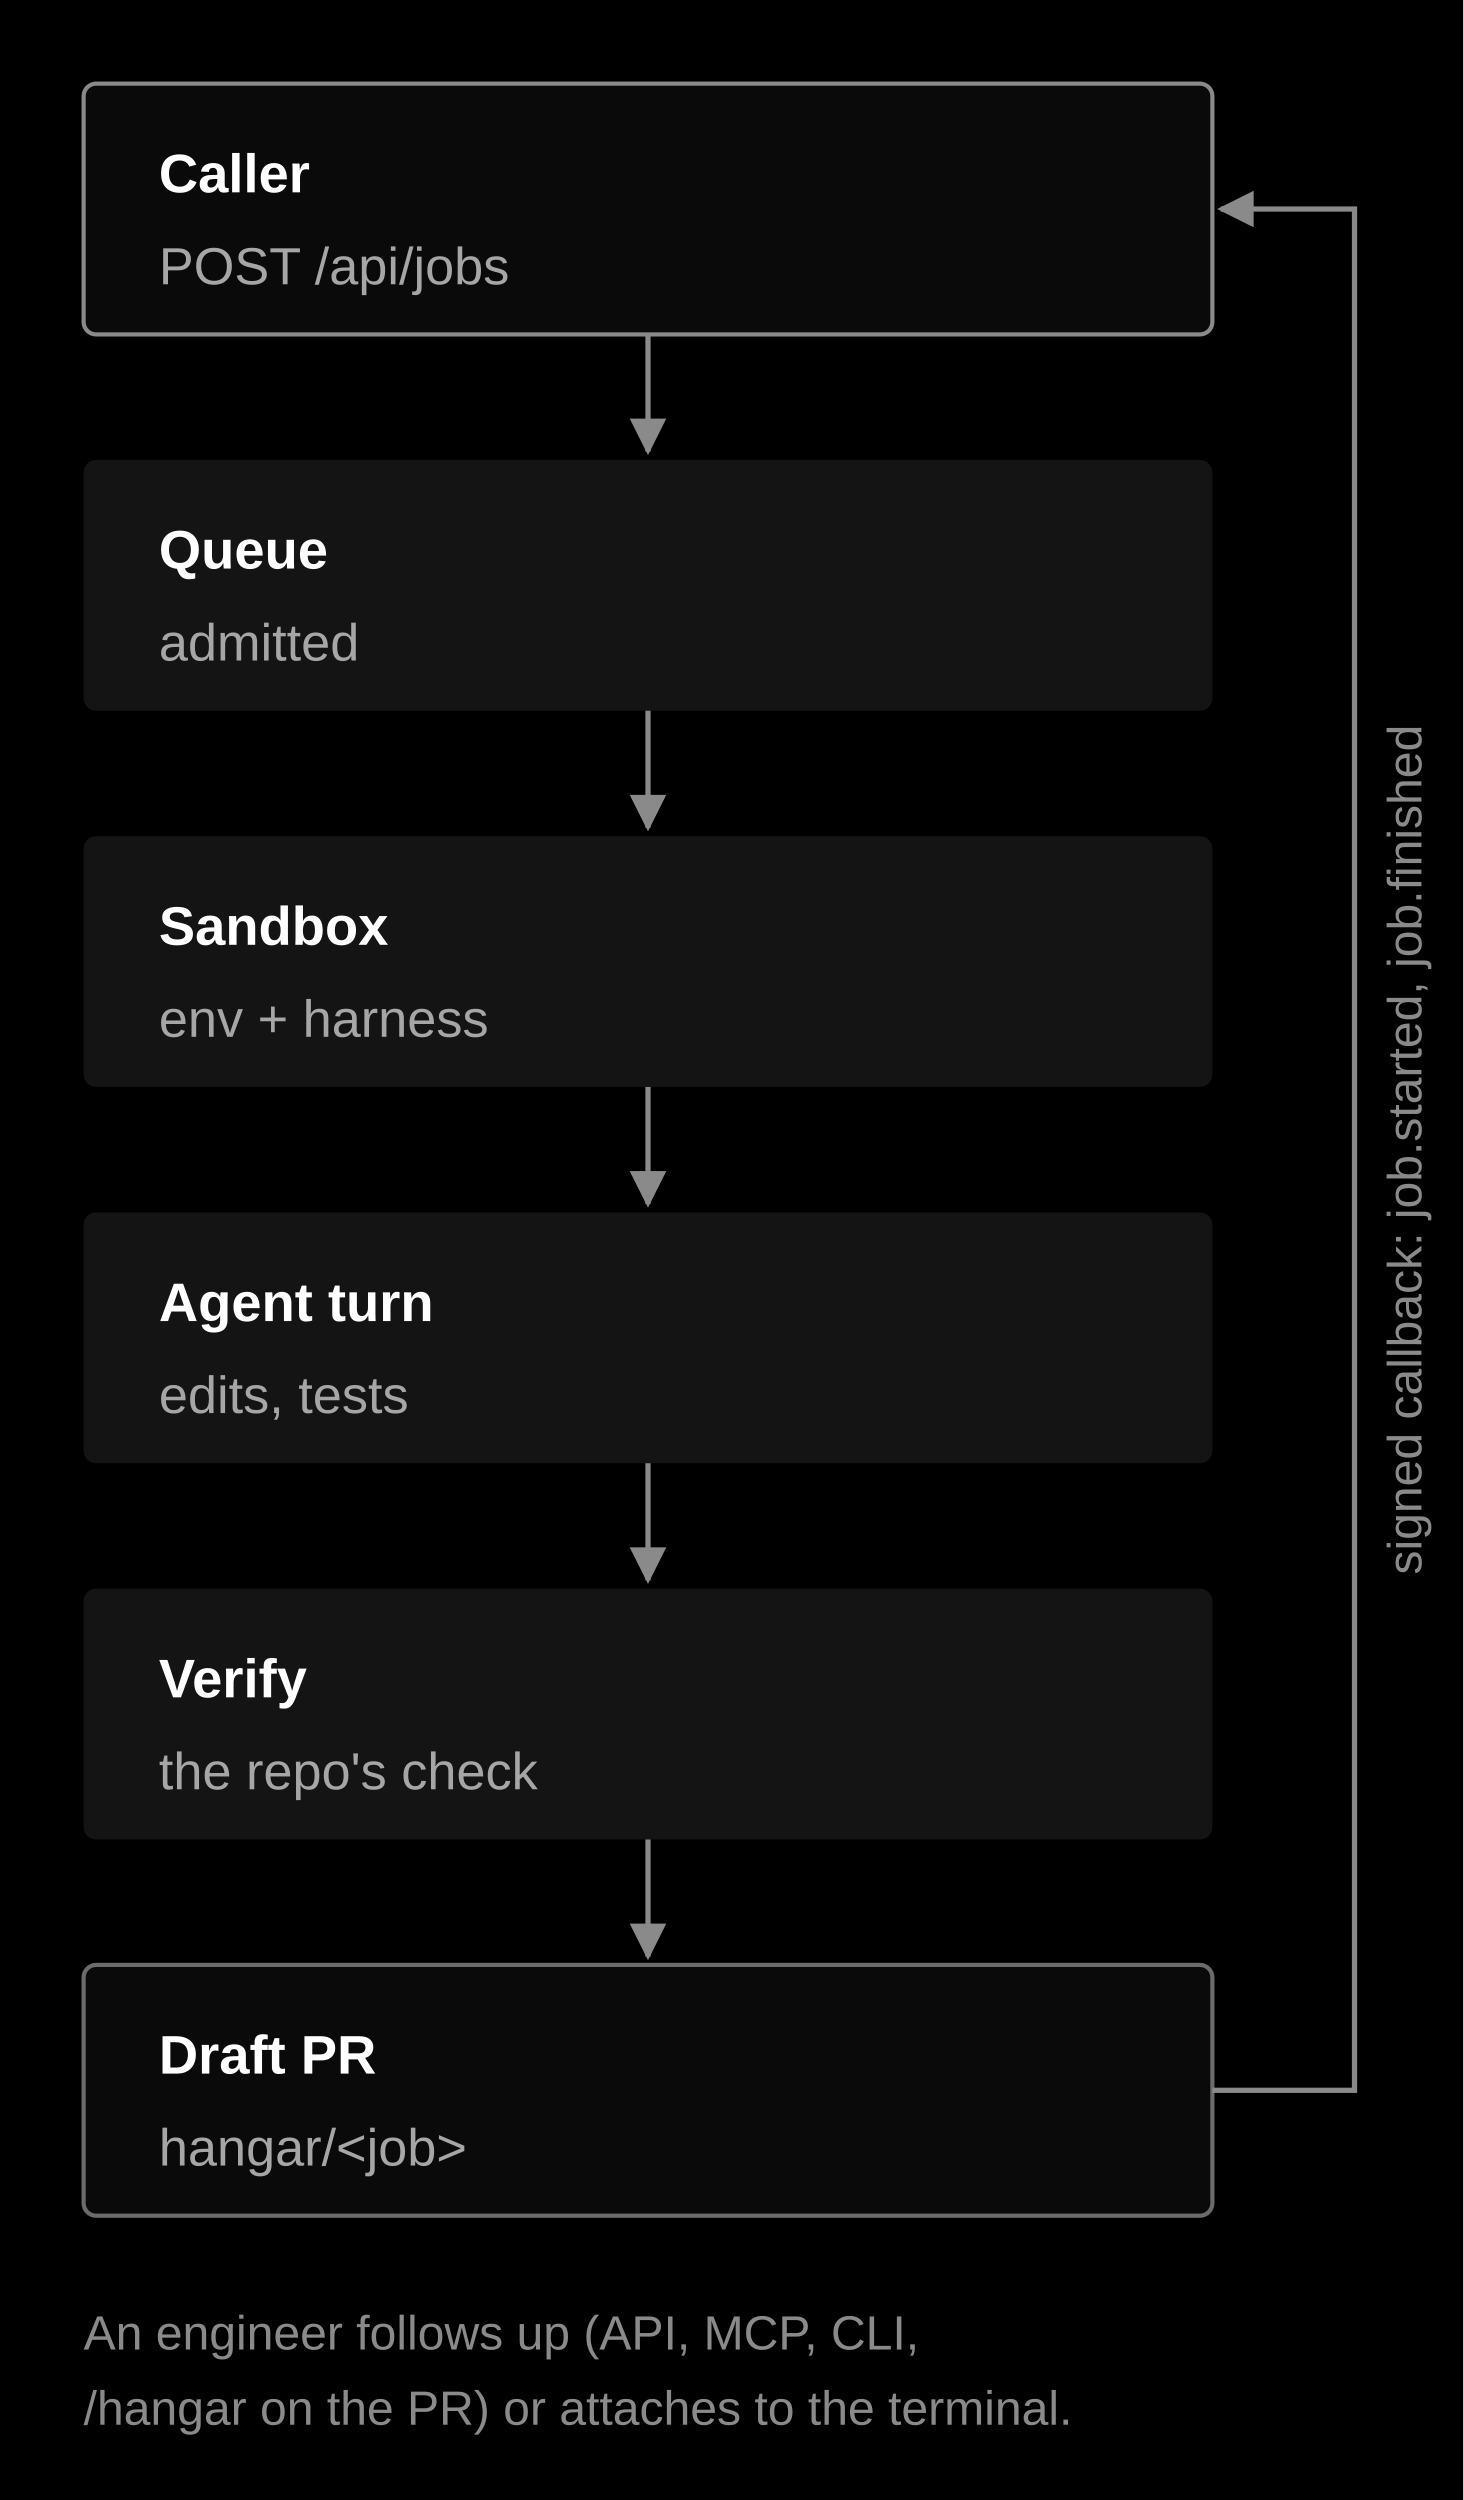
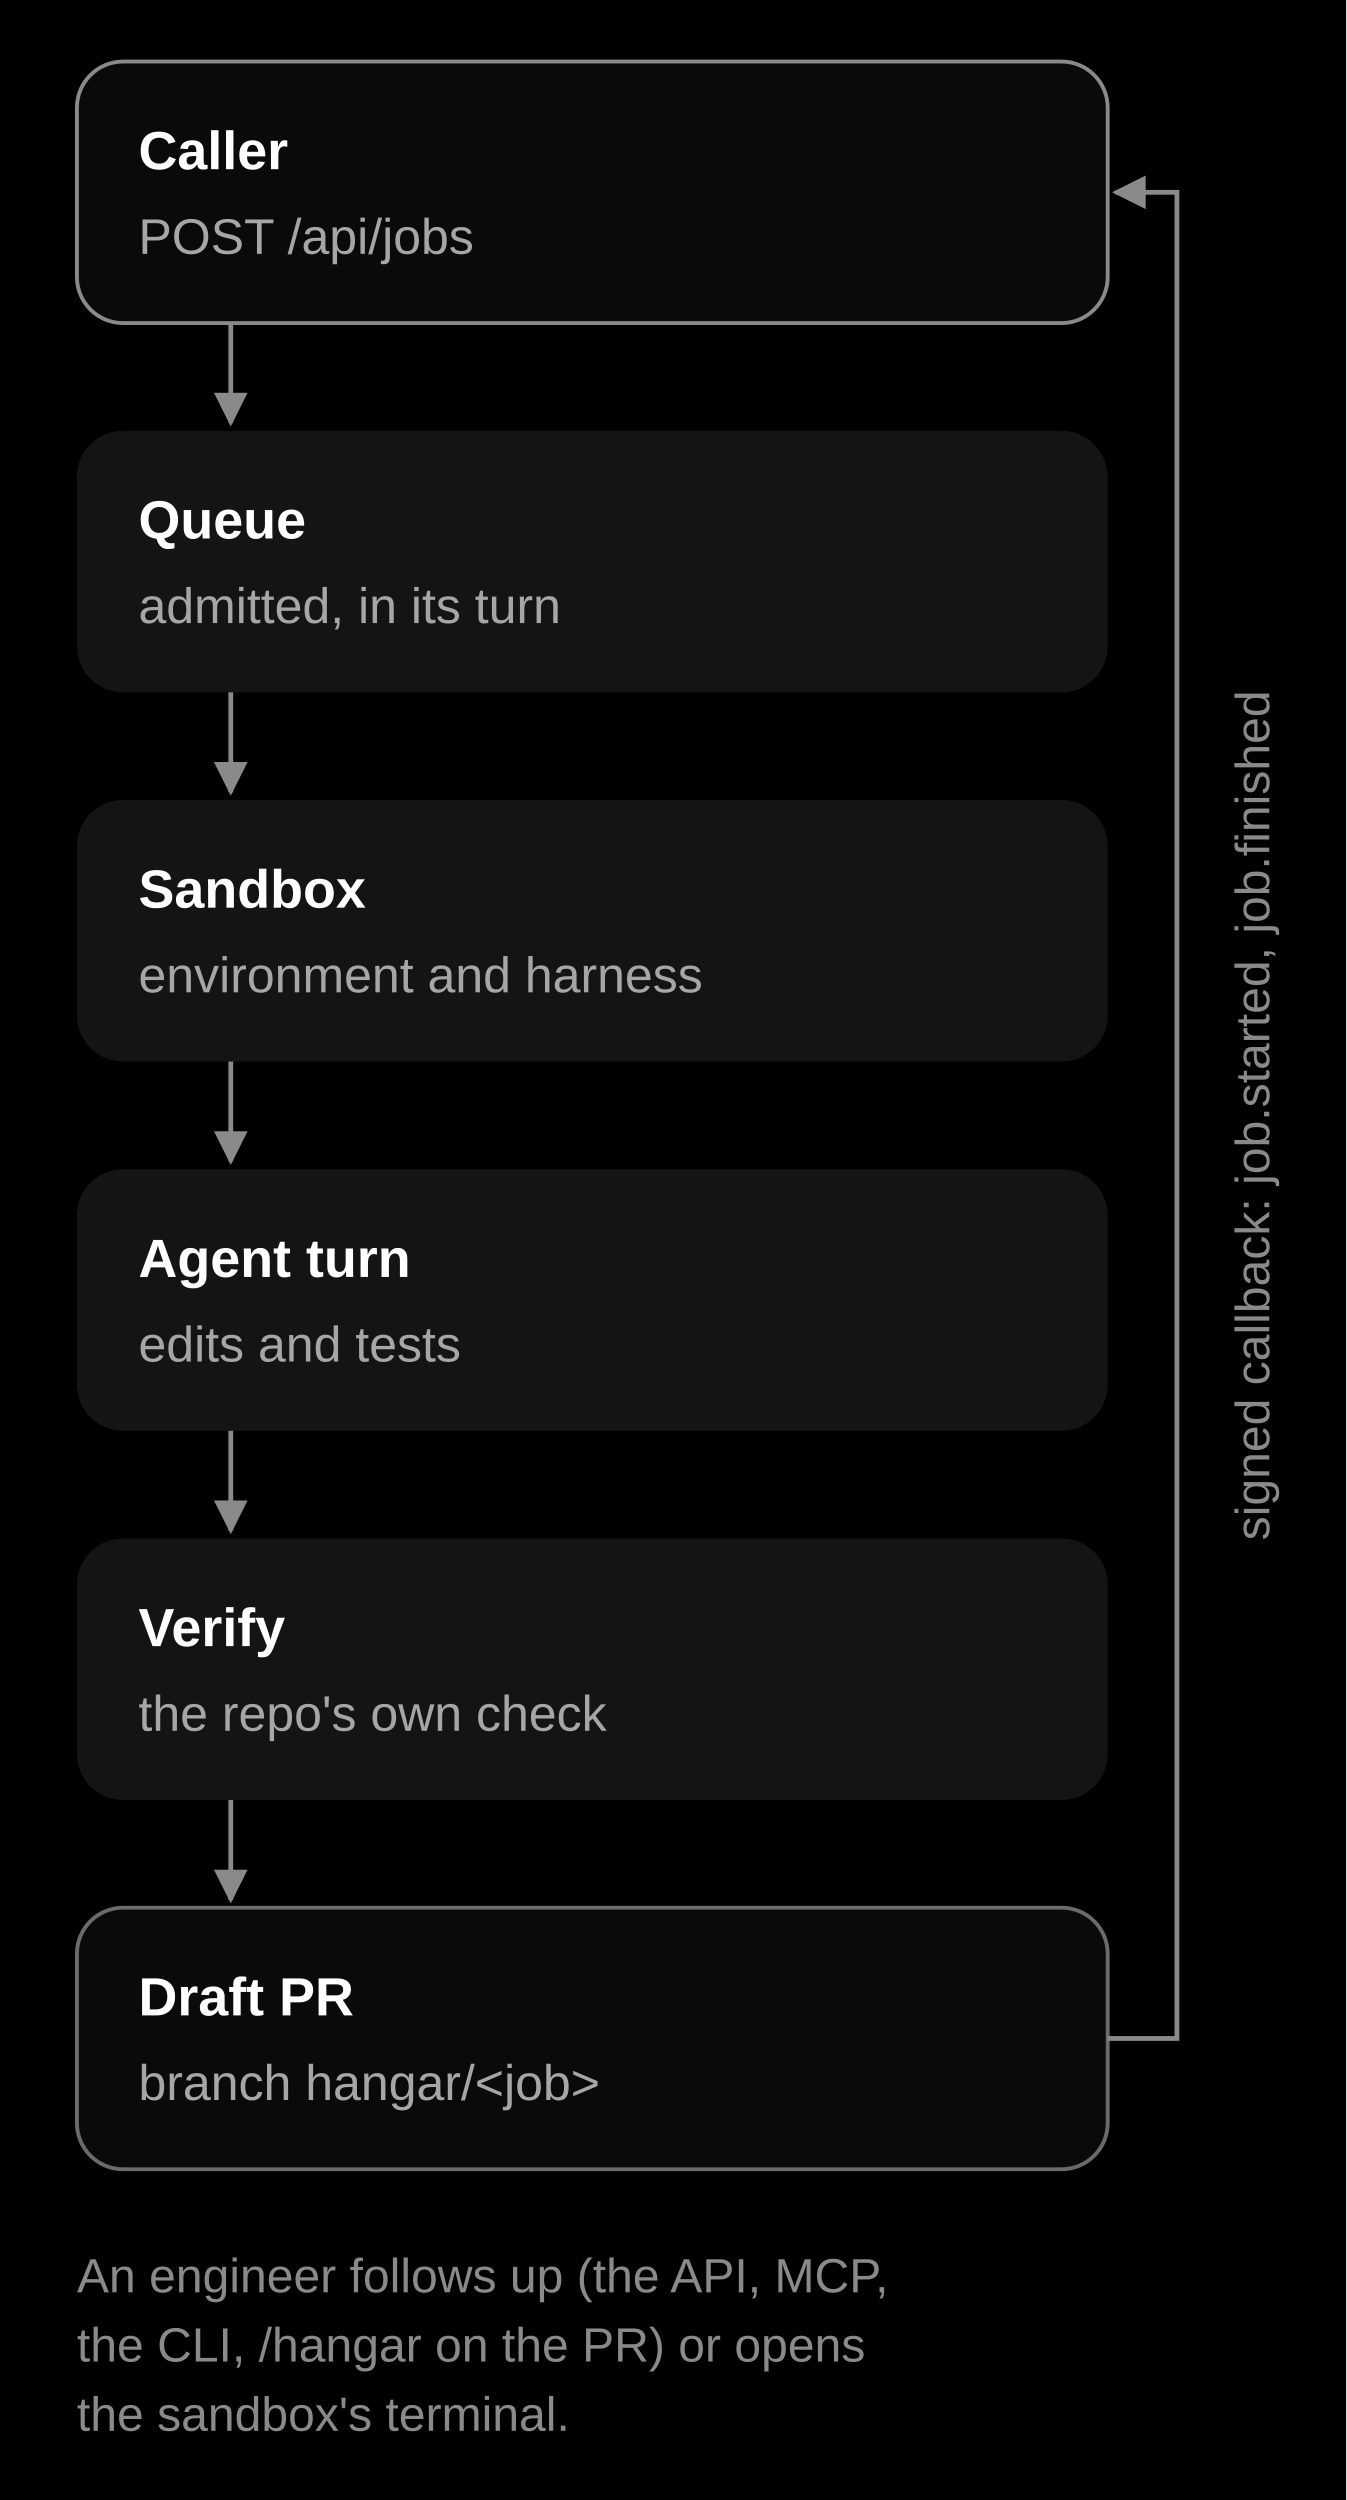
- <svg xmlns="http://www.w3.org/2000/svg" class="af-d" viewBox="0 0 350 598" role="img" aria-label="A job, from the caller to a draft PR">
+ <svg xmlns="http://www.w3.org/2000/svg" class="af-d" viewBox="0 0 350 650" role="img" aria-label="A job, from the caller to a draft PR">
  <style>
-   .af-d .bg { fill: var(--af-canvas, #000); }
+   .af-d .bg { fill: var(--af-canvas, #000000); }
  .af-d .box { fill: var(--af-raised, #141414); }
-   .af-d .box-hub { fill: var(--af-raised, #141414); stroke: var(--af-brand-line, #FFC400); stroke-width: 1.5; }
+   .af-d .box-hub { fill: var(--af-raised, #141414); stroke: var(--af-line-strong, #6B6B6B); stroke-width: 1; }
  .af-d .box-plan { fill: none; stroke: var(--af-line-strong, #6B6B6B); stroke-width: 1; stroke-dasharray: 4 4; }
  .af-d .box-ext { fill: var(--af-surface, #0A0A0A); stroke: var(--af-line-strong, #6B6B6B); stroke-width: 1; }
  .af-d .person { fill: var(--af-surface, #0A0A0A); stroke: var(--af-fg-subtle, #8A8A8A); stroke-width: 1; }
-   .af-d .bound { fill: none; stroke: var(--af-rule, #3A3A3A); stroke-width: 1; stroke-dasharray: 2 5; }
-   .af-d .name { font: 700 15px "Archivo", "Helvetica Neue", Arial, sans-serif; font-stretch: 125%; fill: var(--af-fg, #fff); }
-   .af-d .name-s { font: 700 13px "Archivo", "Helvetica Neue", Arial, sans-serif; font-stretch: 125%; fill: var(--af-fg, #fff); }
-   .af-d .title { font: 700 20px "Archivo", "Helvetica Neue", Arial, sans-serif; font-stretch: 125%; fill: var(--af-fg, #fff); }
-   .af-d .body { font: 400 12.5px "Red Hat Text", "Helvetica Neue", Arial, sans-serif; fill: var(--af-fg-muted, #A6A6A6); }
-   .af-d .lbl { font: 500 10.5px "DM Mono", ui-monospace, Menlo, monospace; letter-spacing: .08em; fill: var(--af-fg-subtle, #8A8A8A); }
+   .af-d .name { font: 700 16px "Archivo", "Helvetica Neue", Arial, sans-serif; font-stretch: 125%; fill: var(--af-fg, #FFFFFF); }
+   .af-d .name-s { font: 700 14px "Archivo", "Helvetica Neue", Arial, sans-serif; font-stretch: 125%; fill: var(--af-fg, #FFFFFF); }
+   .af-d .title { font: 700 20px "Archivo", "Helvetica Neue", Arial, sans-serif; font-stretch: 125%; fill: var(--af-fg, #FFFFFF); }
+   .af-d .body { font: 400 13px "Red Hat Text", "Helvetica Neue", Arial, sans-serif; fill: var(--af-fg-muted, #A6A6A6); }
+   .af-d .lbl { font: 500 12.5px "Red Hat Text", "Helvetica Neue", Arial, sans-serif; fill: var(--af-fg-subtle, #8A8A8A); }
  .af-d .edge { fill: none; stroke: var(--af-fg-subtle, #8A8A8A); stroke-width: 1.25; }
  .af-d .edge-plan { fill: none; stroke: var(--af-fg-subtle, #8A8A8A); stroke-width: 1.25; stroke-dasharray: 5 4; }
-   .af-d .elabel { font: 400 11.5px "Red Hat Text", "Helvetica Neue", Arial, sans-serif; fill: var(--af-fg-subtle, #8A8A8A); }
+   .af-d .elabel { font: 400 12.5px "Red Hat Text", "Helvetica Neue", Arial, sans-serif; fill: var(--af-fg-subtle, #8A8A8A); }
  .af-d .arrowhead { fill: var(--af-fg-subtle, #8A8A8A); }
  .af-d .dot { fill: var(--af-dot-field, #262626); }
-   .af-d .lbl-s { font: 500 11.5px "DM Mono", ui-monospace, Menlo, monospace; letter-spacing: .08em; fill: var(--af-fg-subtle, #8A8A8A); }
</style>
  <defs>
    <marker id="jobs-stacked-arrow" viewBox="0 0 10 10" refX="9" refY="5" markerWidth="7" markerHeight="7" orient="auto-start-reverse">
      <path class="arrowhead" d="M0 0L10 5L0 10z" />
    </marker>
  </defs>
-   <rect class="bg" width="350" height="598" />
-   <rect class="person" x="20" y="20" width="270" height="60" rx="3" />
-   <text class="name-s" x="38" y="46">Caller</text>
-   <text class="body" x="38" y="68">POST /api/jobs</text>
-   <path class="edge" d="M155 80V108" marker-end="url(#jobs-stacked-arrow)" />
-   <rect class="box" x="20" y="110" width="270" height="60" rx="3" />
-   <text class="name-s" x="38" y="136">Queue</text>
-   <text class="body" x="38" y="158">admitted</text>
-   <path class="edge" d="M155 170V198" marker-end="url(#jobs-stacked-arrow)" />
-   <rect class="box" x="20" y="200" width="270" height="60" rx="3" />
-   <text class="name-s" x="38" y="226">Sandbox</text>
-   <text class="body" x="38" y="248">env + harness</text>
-   <path class="edge" d="M155 260V288" marker-end="url(#jobs-stacked-arrow)" />
-   <rect class="box" x="20" y="290" width="270" height="60" rx="3" />
-   <text class="name-s" x="38" y="316">Agent turn</text>
-   <text class="body" x="38" y="338">edits, tests</text>
-   <path class="edge" d="M155 350V378" marker-end="url(#jobs-stacked-arrow)" />
-   <rect class="box" x="20" y="380" width="270" height="60" rx="3" />
-   <text class="name-s" x="38" y="406">Verify</text>
-   <text class="body" x="38" y="428">the repo's check</text>
-   <path class="edge" d="M155 440V468" marker-end="url(#jobs-stacked-arrow)" />
-   <rect class="box-ext" x="20" y="470" width="270" height="60" rx="3" />
-   <text class="name-s" x="38" y="496">Draft PR</text>
-   <text class="body" x="38" y="518">hangar/&lt;job&gt;</text>
-   <path class="edge" d="M290 500H324V50H292" marker-end="url(#jobs-stacked-arrow)" />
-   <text class="elabel" x="340" y="275" text-anchor="middle" transform="rotate(-90 340 275)">signed callback: job.started, job.finished</text>
-   <text class="elabel" x="20" y="562" text-anchor="start">An engineer follows up (API, MCP, CLI,</text>
-   <text class="elabel" x="20" y="580" text-anchor="start">/hangar on the PR) or attaches to the terminal.</text>
+   <rect class="bg" width="350" height="650" />
+   <rect class="person" x="20" y="16" width="268" height="68" rx="12" />
+   <text class="name-s" x="36" y="44">Caller</text>
+   <text class="body" x="36" y="66">POST /api/jobs</text>
+   <path class="edge" d="M60 84V110" marker-end="url(#jobs-stacked-arrow)" />
+   <rect class="box" x="20" y="112" width="268" height="68" rx="12" />
+   <text class="name-s" x="36" y="140">Queue</text>
+   <text class="body" x="36" y="162">admitted, in its turn</text>
+   <path class="edge" d="M60 180V206" marker-end="url(#jobs-stacked-arrow)" />
+   <rect class="box" x="20" y="208" width="268" height="68" rx="12" />
+   <text class="name-s" x="36" y="236">Sandbox</text>
+   <text class="body" x="36" y="258">environment and harness</text>
+   <path class="edge" d="M60 276V302" marker-end="url(#jobs-stacked-arrow)" />
+   <rect class="box" x="20" y="304" width="268" height="68" rx="12" />
+   <text class="name-s" x="36" y="332">Agent turn</text>
+   <text class="body" x="36" y="354">edits and tests</text>
+   <path class="edge" d="M60 372V398" marker-end="url(#jobs-stacked-arrow)" />
+   <rect class="box" x="20" y="400" width="268" height="68" rx="12" />
+   <text class="name-s" x="36" y="428">Verify</text>
+   <text class="body" x="36" y="450">the repo's own check</text>
+   <path class="edge" d="M60 468V494" marker-end="url(#jobs-stacked-arrow)" />
+   <rect class="box-ext" x="20" y="496" width="268" height="68" rx="12" />
+   <text class="name-s" x="36" y="524">Draft PR</text>
+   <text class="body" x="36" y="546">branch hangar/&lt;job&gt;</text>
+   <path class="edge" d="M288 530H306V50H290" marker-end="url(#jobs-stacked-arrow)" />
+   <text class="elabel" x="330" y="290" text-anchor="middle" transform="rotate(-90 330 290)">signed callback: job.started, job.finished</text>
+   <text class="elabel" x="20" y="596" text-anchor="start">An engineer follows up (the API, MCP,</text>
+   <text class="elabel" x="20" y="614" text-anchor="start">the CLI, /hangar on the PR) or opens</text>
+   <text class="elabel" x="20" y="632" text-anchor="start">the sandbox's terminal.</text>
</svg>
